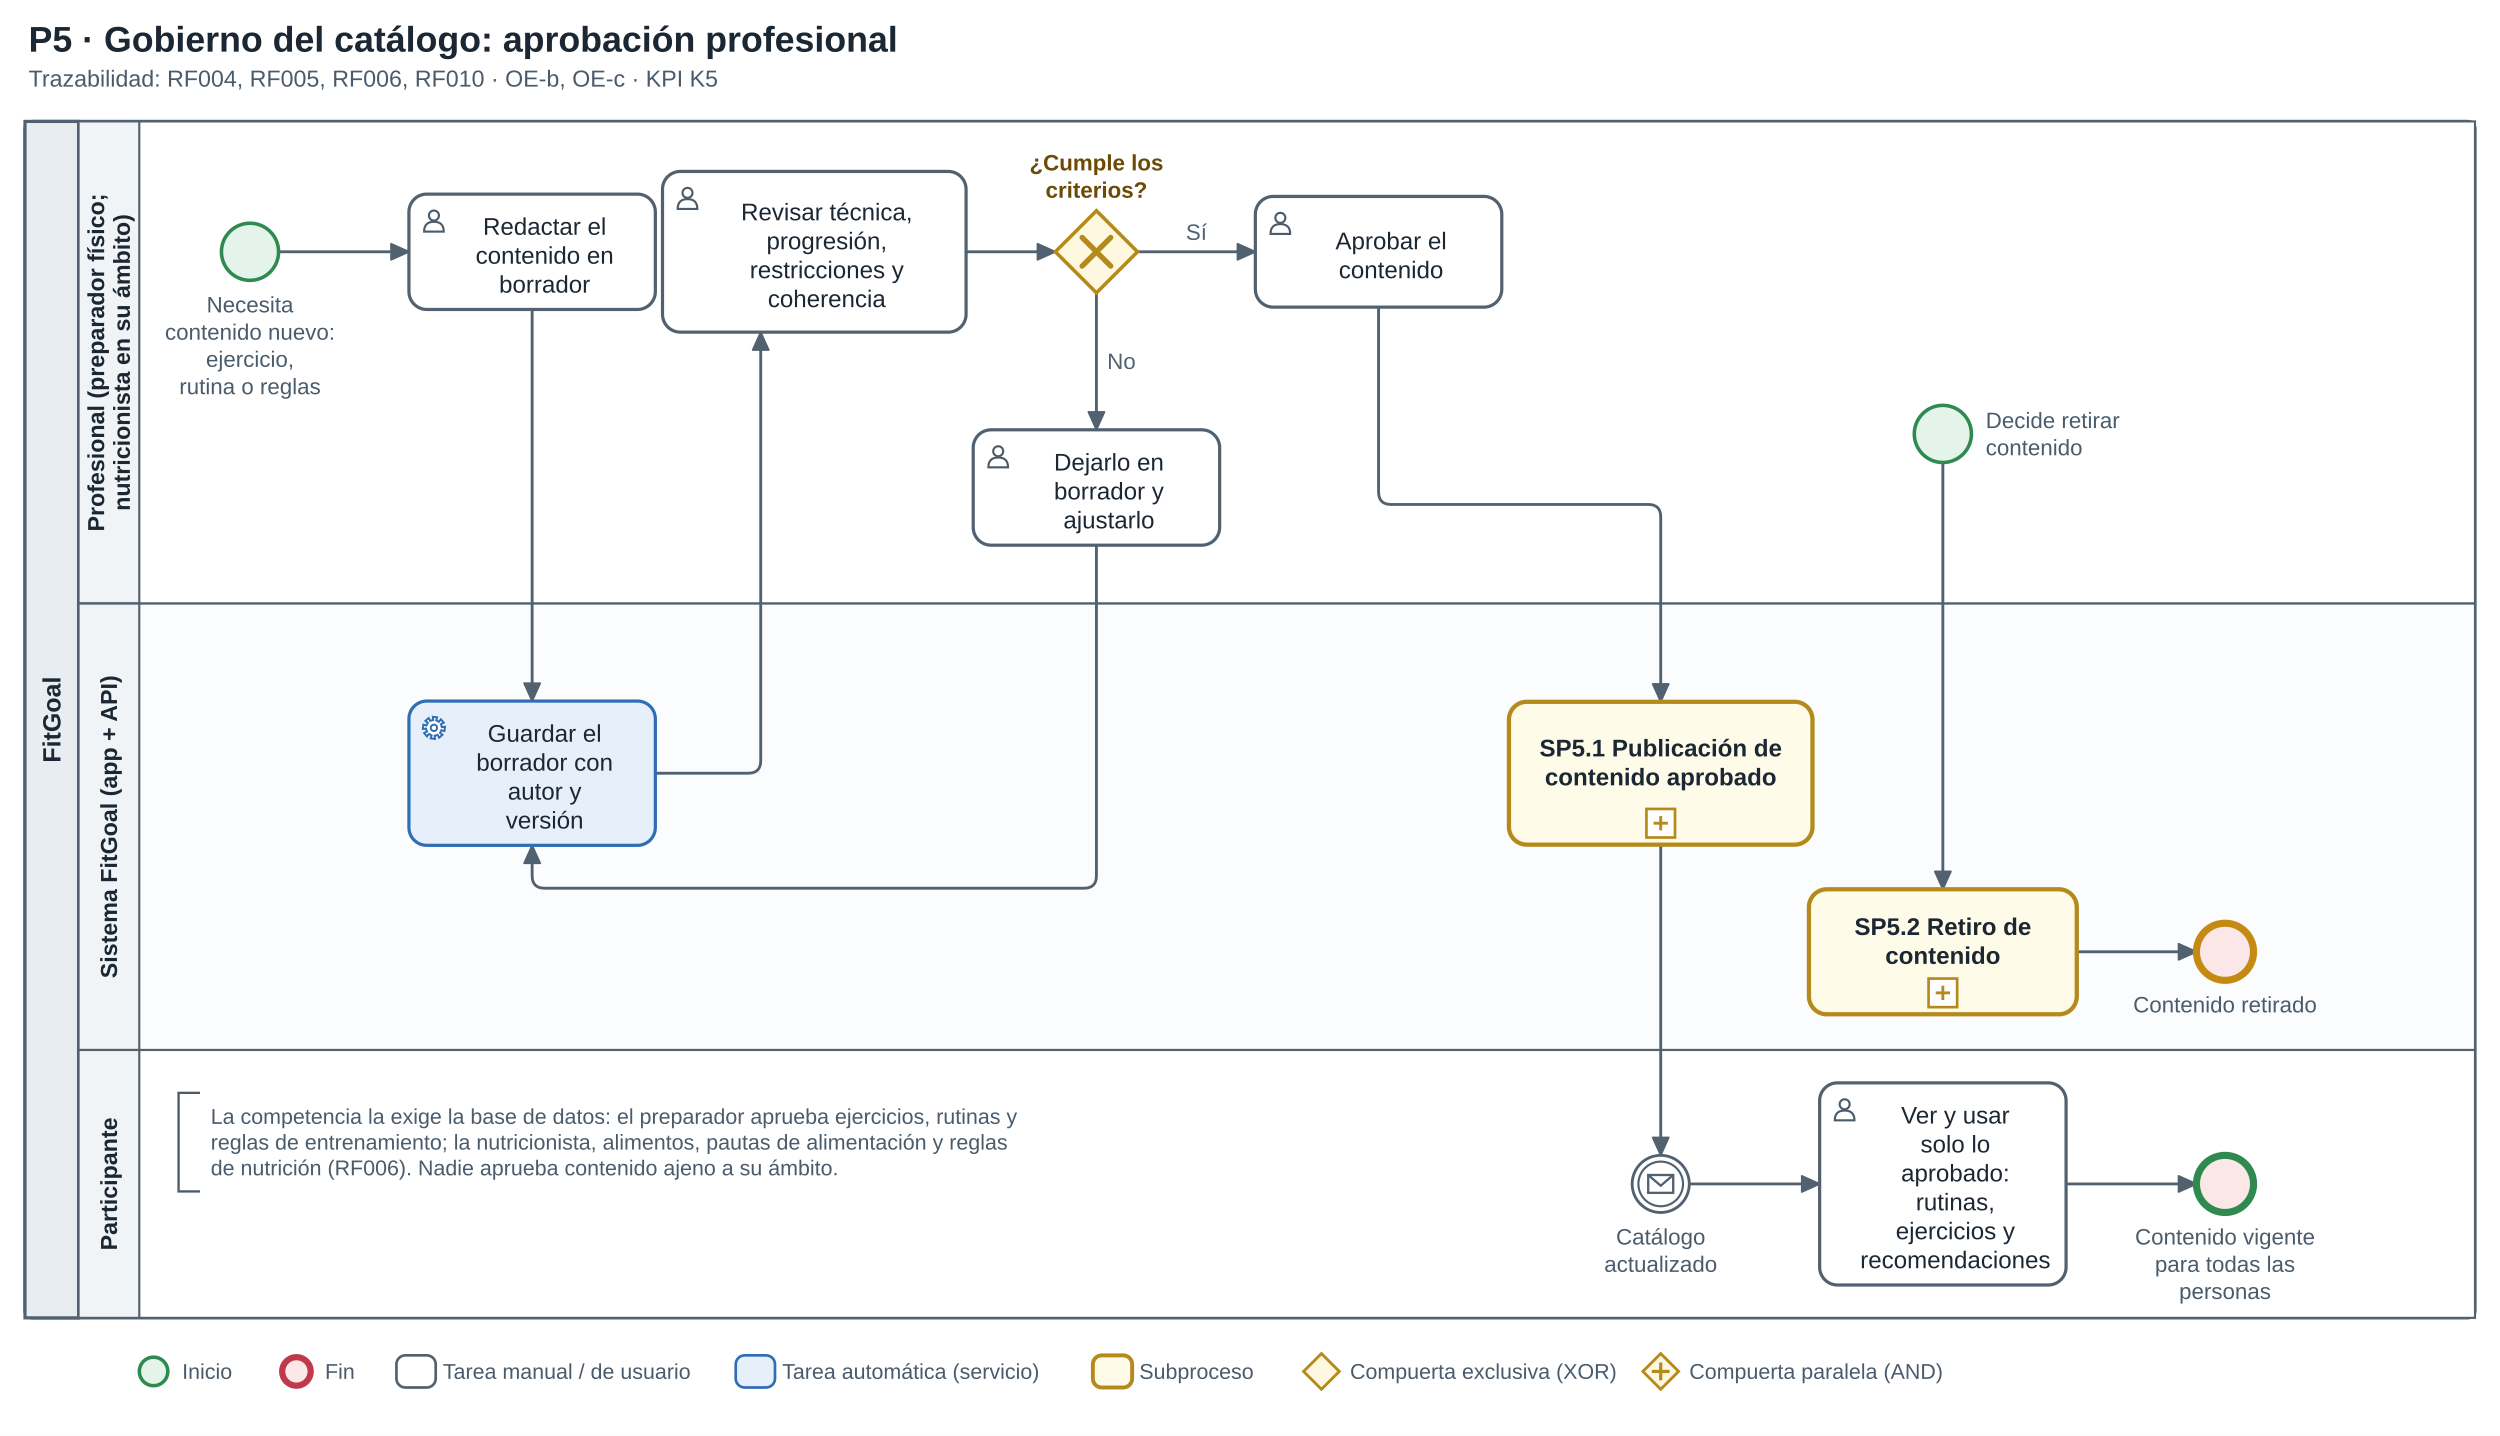
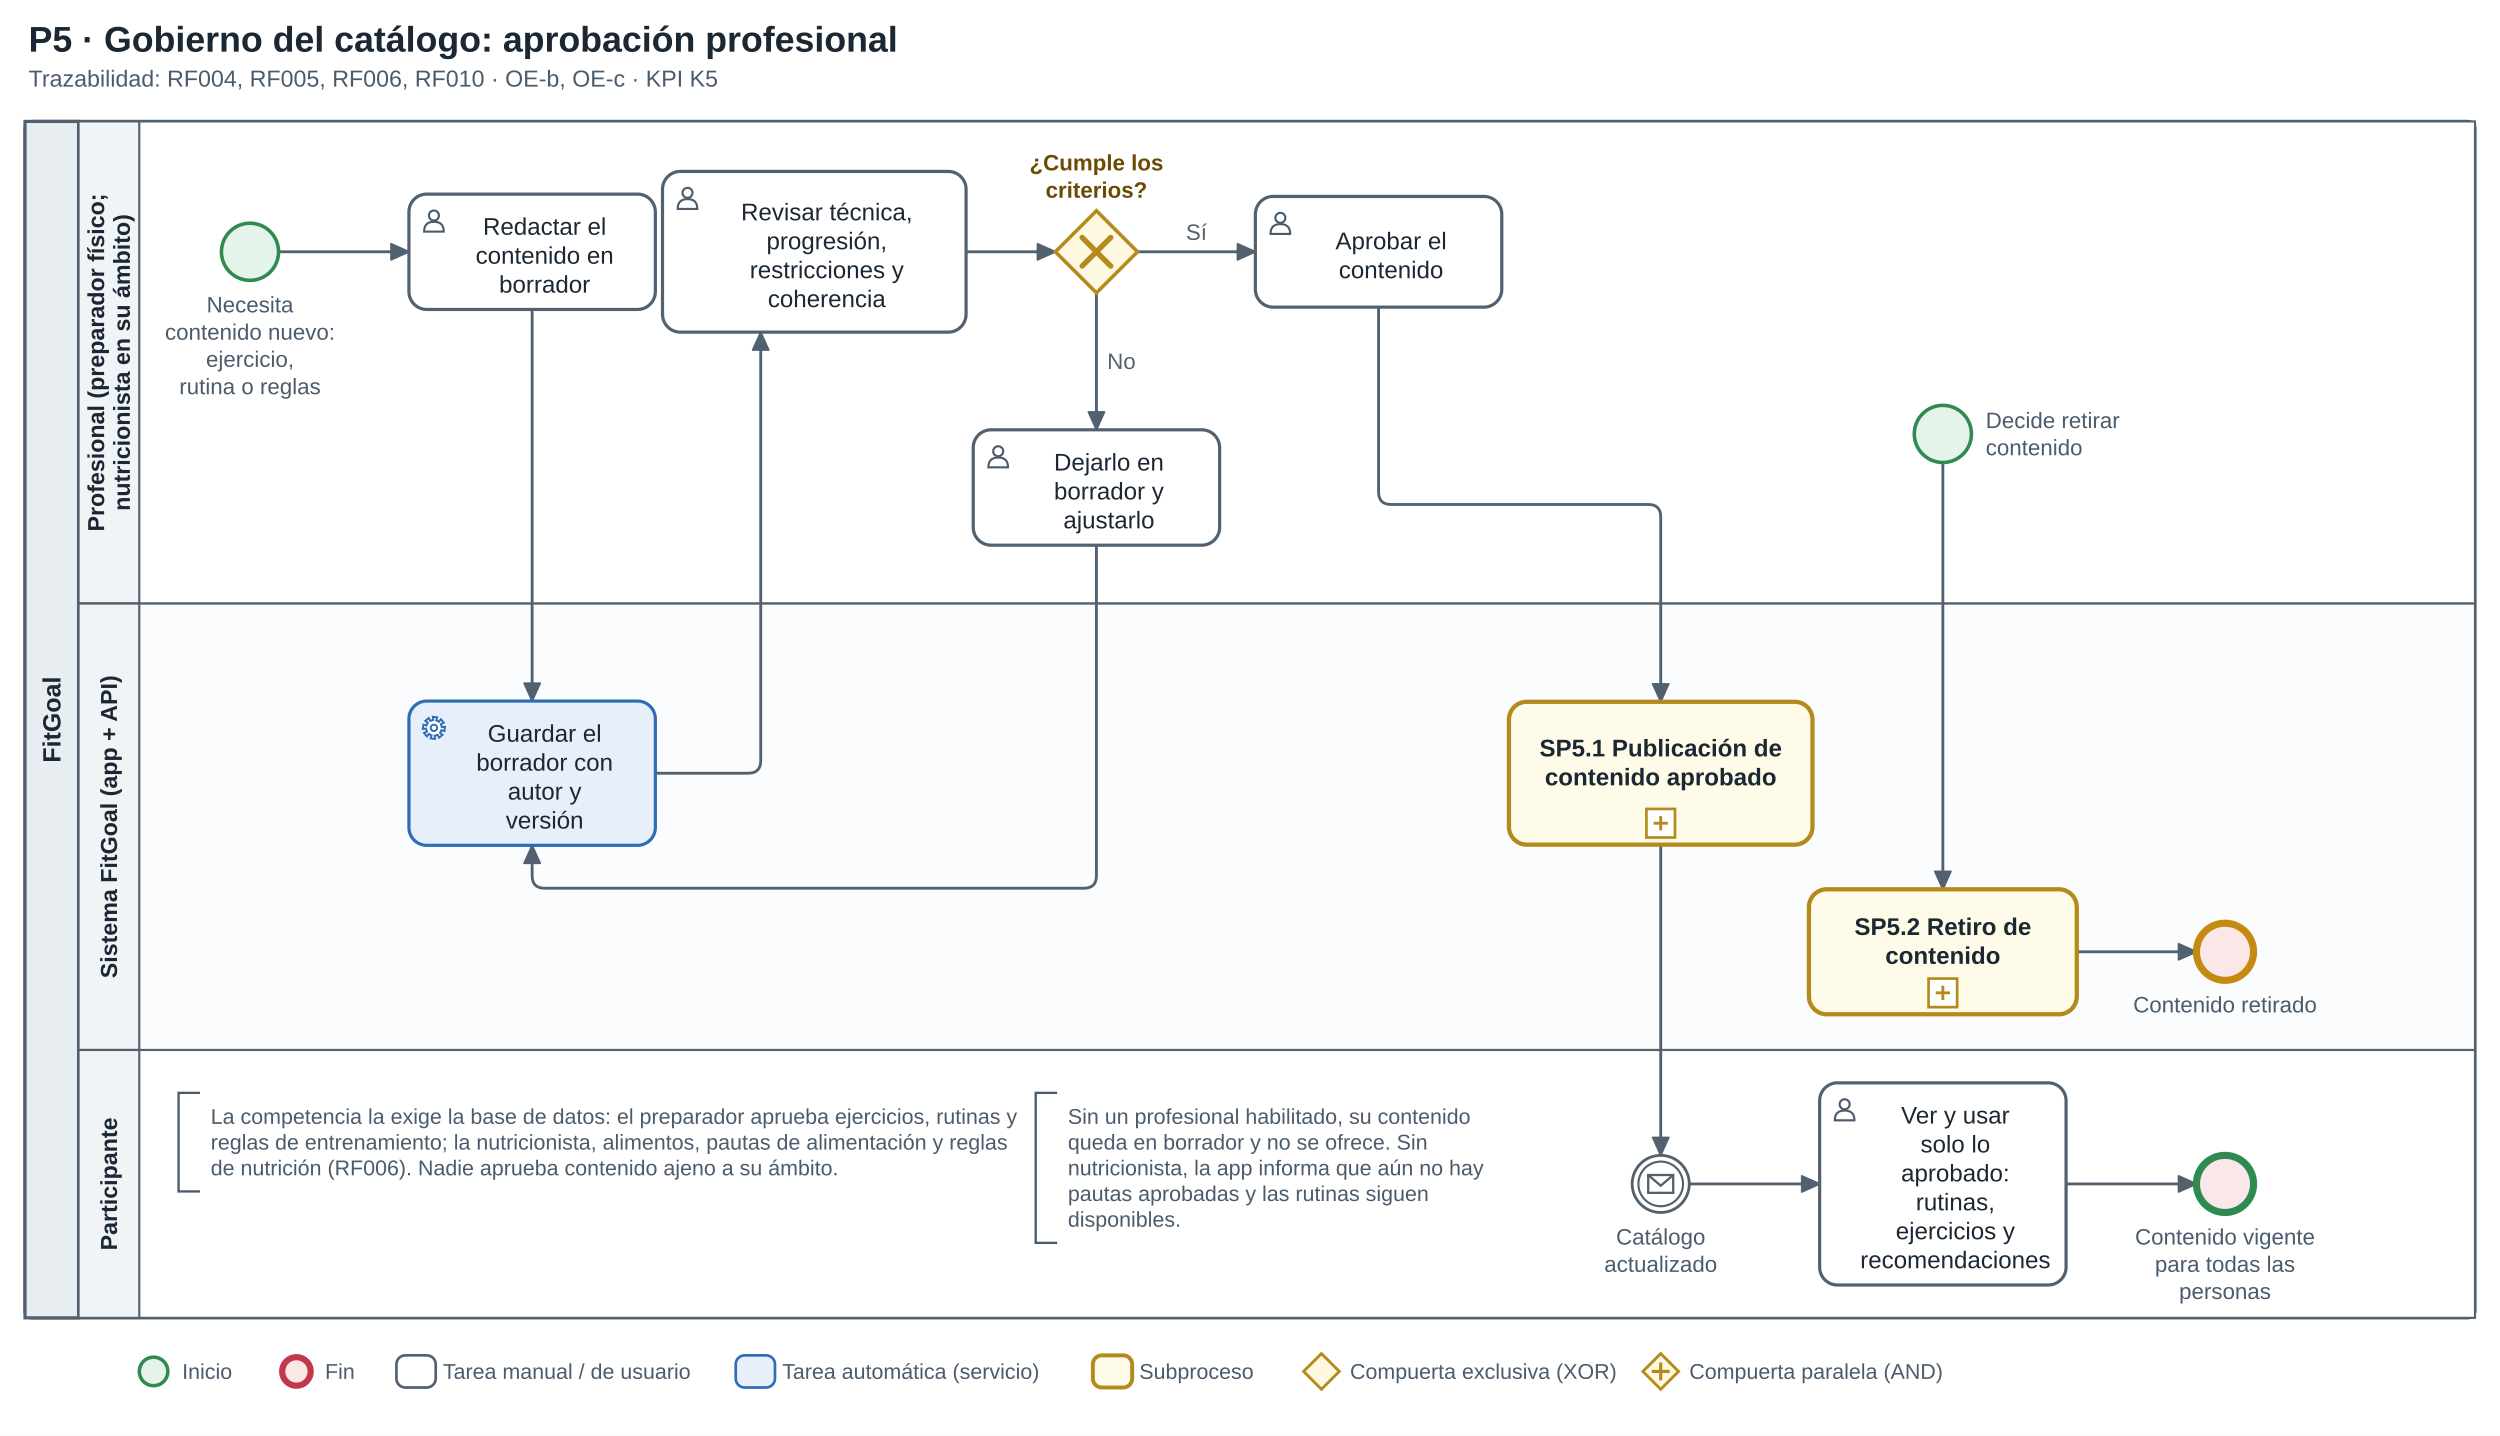
<svg xmlns="http://www.w3.org/2000/svg" width="1400" height="804" viewBox="0 0 1400 804" font-family="'Segoe UI', Arial, Helvetica, sans-serif" role="img">
  <defs>
    <marker id="m-fill-52616f" viewBox="0 0 12 12" refX="11" refY="6" markerWidth="12" markerHeight="12" markerUnits="userSpaceOnUse" orient="auto">
      <path d="M1,1.5 L11,6 L1,10.5 Z" fill="#52616f" stroke="#52616f" stroke-linejoin="round" />
    </marker>
  </defs>
  <rect width="1400" height="804" fill="#ffffff" />
  <rect x="14" y="68" width="1372" height="670" rx="4" ry="4" fill="#fff" stroke="#52616f" stroke-width="1.8" />
  <rect x="14" y="68" width="30" height="670" rx="0" ry="0" fill="#e8edf2" stroke="#52616f" stroke-width="1.8" />
  <g transform="translate(29,403) rotate(-90)">
    <text x="0" y="0.0" text-anchor="middle" dominant-baseline="central" font-size="14" font-weight="700" fill="#1b2733">FitGoal</text>
  </g>
  <rect x="44" y="68" width="1342" height="270" rx="0" ry="0" fill="#ffffff" stroke="#52616f" stroke-width="1.2" />
  <rect x="44" y="68" width="34" height="270" rx="0" ry="0" fill="#f1f4f7" stroke="#52616f" stroke-width="1.2" />
  <g transform="translate(61,203) rotate(-90)">
    <text x="0" y="-7.2" text-anchor="middle" dominant-baseline="central" font-size="13" font-weight="700" fill="#1b2733">Profesional (preparador físico;</text>
    <text x="0" y="7.2" text-anchor="middle" dominant-baseline="central" font-size="13" font-weight="700" fill="#1b2733">nutricionista en su ámbito)</text>
  </g>
  <rect x="44" y="338" width="1342" height="250" rx="0" ry="0" fill="#fbfcfd" stroke="#52616f" stroke-width="1.2" />
  <rect x="44" y="338" width="34" height="250" rx="0" ry="0" fill="#f1f4f7" stroke="#52616f" stroke-width="1.2" />
  <g transform="translate(61,463) rotate(-90)">
    <text x="0" y="0.0" text-anchor="middle" dominant-baseline="central" font-size="13" font-weight="700" fill="#1b2733">Sistema FitGoal (app + API)</text>
  </g>
  <rect x="44" y="588" width="1342" height="150" rx="0" ry="0" fill="#ffffff" stroke="#52616f" stroke-width="1.2" />
  <rect x="44" y="588" width="34" height="150" rx="0" ry="0" fill="#f1f4f7" stroke="#52616f" stroke-width="1.2" />
  <g transform="translate(61,663) rotate(-90)">
    <text x="0" y="0.0" text-anchor="middle" dominant-baseline="central" font-size="13" font-weight="700" fill="#1b2733">Participante</text>
  </g>
  <path d="M156,141 L229,141" fill="none" stroke="#52616f" stroke-width="1.6" stroke-linejoin="round" marker-end="url(#m-fill-52616f)" />
  <path d="M298,173.3 L298,392.6" fill="none" stroke="#52616f" stroke-width="1.6" stroke-linejoin="round" marker-end="url(#m-fill-52616f)" />
  <path d="M367,433 L419.0,433.0 Q426,433 426.0,426.0 L426,186" fill="none" stroke="#52616f" stroke-width="1.6" stroke-linejoin="round" marker-end="url(#m-fill-52616f)" />
  <path d="M541,141 L591,141" fill="none" stroke="#52616f" stroke-width="1.6" stroke-linejoin="round" marker-end="url(#m-fill-52616f)" />
  <path d="M637,141 L703,141" fill="none" stroke="#52616f" stroke-width="1.6" stroke-linejoin="round" marker-end="url(#m-fill-52616f)" />
  <path d="M614,164 L614,240.7" fill="none" stroke="#52616f" stroke-width="1.6" stroke-linejoin="round" marker-end="url(#m-fill-52616f)" />
  <path d="M614,305.3 L614.0,490.4 Q614,497.4 607.0,497.4 L305.0,497.4 Q298,497.4 298.0,490.4 L298,473.4" fill="none" stroke="#52616f" stroke-width="1.6" stroke-linejoin="round" marker-end="url(#m-fill-52616f)" />
  <path d="M772,172 L772.0,275.5 Q772,282.5 779.0,282.5 L923.0,282.5 Q930,282.5 930.0,289.5 L930,393" fill="none" stroke="#52616f" stroke-width="1.6" stroke-linejoin="round" marker-end="url(#m-fill-52616f)" />
  <path d="M930,473 L930,647" fill="none" stroke="#52616f" stroke-width="1.6" stroke-linejoin="round" marker-end="url(#m-fill-52616f)" />
  <path d="M946,663 L1019,663" fill="none" stroke="#52616f" stroke-width="1.6" stroke-linejoin="round" marker-end="url(#m-fill-52616f)" />
  <path d="M1157,663 L1230,663" fill="none" stroke="#52616f" stroke-width="1.6" stroke-linejoin="round" marker-end="url(#m-fill-52616f)" />
  <path d="M1088,259 L1088,498" fill="none" stroke="#52616f" stroke-width="1.6" stroke-linejoin="round" marker-end="url(#m-fill-52616f)" />
  <path d="M1163,533 L1230,533" fill="none" stroke="#52616f" stroke-width="1.6" stroke-linejoin="round" marker-end="url(#m-fill-52616f)" />
  <ellipse cx="140" cy="141" rx="16" ry="16" fill="#e5f4ea" stroke="#2f8a4f" stroke-width="2" />
  <text x="140" y="170.6" text-anchor="middle" dominant-baseline="central" font-size="12.5" font-weight="400" fill="#4a5b6c">Necesita</text>
  <text x="140" y="185.9" text-anchor="middle" dominant-baseline="central" font-size="12.5" font-weight="400" fill="#4a5b6c">contenido nuevo:</text>
  <text x="140" y="201.1" text-anchor="middle" dominant-baseline="central" font-size="12.5" font-weight="400" fill="#4a5b6c">ejercicio,</text>
  <text x="140" y="216.4" text-anchor="middle" dominant-baseline="central" font-size="12.5" font-weight="400" fill="#4a5b6c">rutina o reglas</text>
  <rect x="229" y="108.7" width="138" height="64.6" rx="10" ry="10" fill="#ffffff" stroke="#52616f" stroke-width="1.8" />
  <text x="305" y="126.8" text-anchor="middle" dominant-baseline="central" font-size="13.5" font-weight="400" fill="#1b2733">Redactar el</text>
  <text x="305" y="143.0" text-anchor="middle" dominant-baseline="central" font-size="13.5" font-weight="400" fill="#1b2733">contenido en</text>
  <text x="305" y="159.2" text-anchor="middle" dominant-baseline="central" font-size="13.5" font-weight="400" fill="#1b2733">borrador</text>
  <g fill="none" stroke="#4a5b6c" stroke-width="1.2">
    <circle cx="243" cy="120.7" r="2.8" />
    <path d="M237.5,129.7 Q237.5,124.2 243,124.2 Q248.5,124.2 248.5,129.7 Z" />
  </g>
  <rect x="229" y="392.6" width="138" height="80.8" rx="10" ry="10" fill="#e6effa" stroke="#2f6db5" stroke-width="1.8" />
  <text x="305" y="410.7" text-anchor="middle" dominant-baseline="central" font-size="13.5" font-weight="400" fill="#1b2733">Guardar el</text>
  <text x="305" y="426.9" text-anchor="middle" dominant-baseline="central" font-size="13.5" font-weight="400" fill="#1b2733">borrador con</text>
  <text x="305" y="443.1" text-anchor="middle" dominant-baseline="central" font-size="13.5" font-weight="400" fill="#1b2733">autor y</text>
  <text x="305" y="459.3" text-anchor="middle" dominant-baseline="central" font-size="13.5" font-weight="400" fill="#1b2733">versión</text>
  <path d="M249.2,407.0 L248.9,409.4 L247.2,408.9 L246.4,410.4 L247.8,411.5 L245.9,413.1 L245.1,411.5 L243.4,412.0 L243.6,413.8 L241.2,413.5 L241.7,411.8 L240.2,411.0 L239.1,412.4 L237.5,410.5 L239.1,409.7 L238.6,408.0 L236.8,408.2 L237.1,405.8 L238.8,406.3 L239.6,404.8 L238.2,403.7 L240.1,402.1 L240.9,403.7 L242.6,403.2 L242.4,401.4 L244.8,401.7 L244.3,403.4 L245.8,404.2 L246.9,402.8 L248.5,404.7 L246.9,405.5 L247.4,407.2 Z" fill="#fff" stroke="#2f6db5" stroke-width="1.1" />
  <circle cx="243" cy="407.6" r="1.8" fill="none" stroke="#2f6db5" stroke-width="1.1" />
  <rect x="371" y="96" width="170" height="90" rx="10" ry="10" fill="#ffffff" stroke="#52616f" stroke-width="1.8" />
  <text x="463" y="118.7" text-anchor="middle" dominant-baseline="central" font-size="13.5" font-weight="400" fill="#1b2733">Revisar técnica,</text>
  <text x="463" y="134.9" text-anchor="middle" dominant-baseline="central" font-size="13.5" font-weight="400" fill="#1b2733">progresión,</text>
  <text x="463" y="151.1" text-anchor="middle" dominant-baseline="central" font-size="13.5" font-weight="400" fill="#1b2733">restricciones y</text>
  <text x="463" y="167.3" text-anchor="middle" dominant-baseline="central" font-size="13.5" font-weight="400" fill="#1b2733">coherencia</text>
  <g fill="none" stroke="#4a5b6c" stroke-width="1.2">
    <circle cx="385" cy="108" r="2.8" />
    <path d="M379.5,117 Q379.5,111.5 385,111.5 Q390.5,111.5 390.5,117 Z" />
  </g>
  <path d="M614,118 L637,141 L614,164 L591,141 Z" fill="#fff8e1" stroke="#b58a1c" stroke-width="2" />
  <path d="M606,133 L622,149 M622,133 L606,149" stroke="#b58a1c" stroke-width="3" stroke-linecap="round" />
  <text x="614" y="91.1" text-anchor="middle" dominant-baseline="central" font-size="12.5" font-weight="600" fill="#6b4a05">¿Cumple los</text>
  <text x="614" y="106.4" text-anchor="middle" dominant-baseline="central" font-size="12.5" font-weight="600" fill="#6b4a05">criterios?</text>
  <rect x="545" y="240.7" width="138" height="64.6" rx="10" ry="10" fill="#ffffff" stroke="#52616f" stroke-width="1.8" />
  <text x="621" y="258.8" text-anchor="middle" dominant-baseline="central" font-size="13.5" font-weight="400" fill="#1b2733">Dejarlo en</text>
  <text x="621" y="275.0" text-anchor="middle" dominant-baseline="central" font-size="13.5" font-weight="400" fill="#1b2733">borrador y</text>
  <text x="621" y="291.2" text-anchor="middle" dominant-baseline="central" font-size="13.5" font-weight="400" fill="#1b2733">ajustarlo</text>
  <g fill="none" stroke="#4a5b6c" stroke-width="1.2">
    <circle cx="559" cy="252.7" r="2.8" />
    <path d="M553.5,261.7 Q553.5,256.2 559,256.2 Q564.5,256.2 564.5,261.7 Z" />
  </g>
  <rect x="703" y="110" width="138" height="62" rx="10" ry="10" fill="#ffffff" stroke="#52616f" stroke-width="1.8" />
  <text x="779" y="134.9" text-anchor="middle" dominant-baseline="central" font-size="13.5" font-weight="400" fill="#1b2733">Aprobar el</text>
  <text x="779" y="151.1" text-anchor="middle" dominant-baseline="central" font-size="13.5" font-weight="400" fill="#1b2733">contenido</text>
  <g fill="none" stroke="#4a5b6c" stroke-width="1.2">
    <circle cx="717" cy="122" r="2.8" />
    <path d="M711.5,131 Q711.5,125.5 717,125.5 Q722.5,125.5 722.5,131 Z" />
  </g>
  <rect x="845" y="393" width="170" height="80" rx="10" ry="10" fill="#fffbe9" stroke="#b58a1c" stroke-width="2.4" />
  <text x="930" y="418.9" text-anchor="middle" dominant-baseline="central" font-size="13.5" font-weight="600" fill="#1b2733">SP5.1 Publicación de</text>
  <text x="930" y="435.1" text-anchor="middle" dominant-baseline="central" font-size="13.5" font-weight="600" fill="#1b2733">contenido aprobado</text>
  <rect x="922" y="453" width="16" height="16" fill="#fff" stroke="#b58a1c" stroke-width="1.5" />
  <path d="M926,461 h8 M930,457 v8" stroke="#b58a1c" stroke-width="1.6" />
  <ellipse cx="930" cy="663" rx="16" ry="16" fill="#fff" stroke="#52616f" stroke-width="1.6" />
  <ellipse cx="930" cy="663" rx="12.5" ry="12.5" fill="none" stroke="#52616f" stroke-width="1.2" />
  <rect x="923" y="658" width="14" height="10" fill="none" stroke="#52616f" stroke-width="1.3" />
  <path d="M923,658 L930,664 L937,658" fill="none" stroke="#52616f" stroke-width="1.3" />
  <text x="930" y="692.6" text-anchor="middle" dominant-baseline="central" font-size="12.5" font-weight="400" fill="#4a5b6c">Catálogo</text>
  <text x="930" y="707.9" text-anchor="middle" dominant-baseline="central" font-size="12.5" font-weight="400" fill="#4a5b6c">actualizado</text>
  <rect x="1019" y="606.4" width="138" height="113.2" rx="10" ry="10" fill="#ffffff" stroke="#52616f" stroke-width="1.8" />
  <text x="1095" y="624.5" text-anchor="middle" dominant-baseline="central" font-size="13.5" font-weight="400" fill="#1b2733">Ver y usar</text>
  <text x="1095" y="640.7" text-anchor="middle" dominant-baseline="central" font-size="13.5" font-weight="400" fill="#1b2733">solo lo</text>
  <text x="1095" y="656.9" text-anchor="middle" dominant-baseline="central" font-size="13.5" font-weight="400" fill="#1b2733">aprobado:</text>
  <text x="1095" y="673.1" text-anchor="middle" dominant-baseline="central" font-size="13.5" font-weight="400" fill="#1b2733">rutinas,</text>
  <text x="1095" y="689.3" text-anchor="middle" dominant-baseline="central" font-size="13.5" font-weight="400" fill="#1b2733">ejercicios y</text>
  <text x="1095" y="705.5" text-anchor="middle" dominant-baseline="central" font-size="13.5" font-weight="400" fill="#1b2733">recomendaciones</text>
  <g fill="none" stroke="#4a5b6c" stroke-width="1.2">
    <circle cx="1033" cy="618.4" r="2.8" />
    <path d="M1027.5,627.4 Q1027.5,621.9 1033,621.9 Q1038.5,621.9 1038.5,627.4 Z" />
  </g>
  <ellipse cx="1246" cy="663" rx="16" ry="16" fill="#fbe6e8" stroke="#2f8a4f" stroke-width="4" />
  <text x="1246" y="692.6" text-anchor="middle" dominant-baseline="central" font-size="12.5" font-weight="400" fill="#4a5b6c">Contenido vigente</text>
  <text x="1246" y="707.9" text-anchor="middle" dominant-baseline="central" font-size="12.5" font-weight="400" fill="#4a5b6c">para todas las</text>
  <text x="1246" y="723.1" text-anchor="middle" dominant-baseline="central" font-size="12.5" font-weight="400" fill="#4a5b6c">personas</text>
  <ellipse cx="1088" cy="243" rx="16" ry="16" fill="#e5f4ea" stroke="#2f8a4f" stroke-width="2" />
  <text x="1112" y="235.4" text-anchor="start" dominant-baseline="central" font-size="12.5" font-weight="400" fill="#4a5b6c">Decide retirar</text>
  <text x="1112" y="250.6" text-anchor="start" dominant-baseline="central" font-size="12.5" font-weight="400" fill="#4a5b6c">contenido</text>
  <rect x="1013" y="498" width="150" height="70" rx="10" ry="10" fill="#fffbe9" stroke="#b58a1c" stroke-width="2.4" />
  <text x="1088" y="518.9" text-anchor="middle" dominant-baseline="central" font-size="13.5" font-weight="600" fill="#1b2733">SP5.2 Retiro de</text>
  <text x="1088" y="535.1" text-anchor="middle" dominant-baseline="central" font-size="13.5" font-weight="600" fill="#1b2733">contenido</text>
  <rect x="1080" y="548" width="16" height="16" fill="#fff" stroke="#b58a1c" stroke-width="1.5" />
  <path d="M1084,556 h8 M1088,552 v8" stroke="#b58a1c" stroke-width="1.6" />
  <ellipse cx="1246" cy="533" rx="16" ry="16" fill="#fbe6e8" stroke="#c58a12" stroke-width="4" />
  <text x="1246" y="562.6" text-anchor="middle" dominant-baseline="central" font-size="12.5" font-weight="400" fill="#4a5b6c">Contenido retirado</text>
  <path d="M112,612 H100 V667.2 H112" fill="none" stroke="#4a5b6c" stroke-width="1.3" />
  <text x="118" y="625.2" text-anchor="start" dominant-baseline="central" font-size="12" font-weight="400" fill="#4a5b6c">La competencia la exige la base de datos: el preparador aprueba ejercicios, rutinas y</text>
  <text x="118" y="639.6" text-anchor="start" dominant-baseline="central" font-size="12" font-weight="400" fill="#4a5b6c">reglas de entrenamiento; la nutricionista, alimentos, pautas de alimentación y reglas</text>
  <text x="118" y="654.0" text-anchor="start" dominant-baseline="central" font-size="12" font-weight="400" fill="#4a5b6c">de nutrición (RF006). Nadie aprueba contenido ajeno a su ámbito.</text>
+   <path d="M592,612 H580 V696 H592" fill="none" stroke="#4a5b6c" stroke-width="1.3" />
+   <text x="598" y="625.2" text-anchor="start" dominant-baseline="central" font-size="12" font-weight="400" fill="#4a5b6c">Sin un profesional habilitado, su contenido</text>
+   <text x="598" y="639.6" text-anchor="start" dominant-baseline="central" font-size="12" font-weight="400" fill="#4a5b6c">queda en borrador y no se ofrece. Sin</text>
+   <text x="598" y="654.0" text-anchor="start" dominant-baseline="central" font-size="12" font-weight="400" fill="#4a5b6c">nutricionista, la app informa que aún no hay</text>
+   <text x="598" y="668.4" text-anchor="start" dominant-baseline="central" font-size="12" font-weight="400" fill="#4a5b6c">pautas aprobadas y las rutinas siguen</text>
+   <text x="598" y="682.8" text-anchor="start" dominant-baseline="central" font-size="12" font-weight="400" fill="#4a5b6c">disponibles.</text>
  <ellipse cx="86" cy="768" rx="8" ry="8" fill="#e5f4ea" stroke="#2f8a4f" stroke-width="2" />
  <text x="102" y="768.0" text-anchor="start" dominant-baseline="central" font-size="12" font-weight="400" fill="#4a5b6c">Inicio</text>
  <ellipse cx="166" cy="768" rx="8" ry="8" fill="#fbe6e8" stroke="#c0394b" stroke-width="3.5" />
  <text x="182" y="768.0" text-anchor="start" dominant-baseline="central" font-size="12" font-weight="400" fill="#4a5b6c">Fin</text>
  <rect x="222" y="759" width="22" height="18" rx="5" ry="5" fill="#fff" stroke="#52616f" stroke-width="1.5" />
  <text x="248" y="768.0" text-anchor="start" dominant-baseline="central" font-size="12" font-weight="400" fill="#4a5b6c">Tarea manual / de usuario</text>
  <rect x="412" y="759" width="22" height="18" rx="5" ry="5" fill="#e6effa" stroke="#2f6db5" stroke-width="1.5" />
  <text x="438" y="768.0" text-anchor="start" dominant-baseline="central" font-size="12" font-weight="400" fill="#4a5b6c">Tarea automática (servicio)</text>
  <rect x="612" y="759" width="22" height="18" rx="5" ry="5" fill="#fffbe9" stroke="#b58a1c" stroke-width="2.2" />
  <text x="638" y="768.0" text-anchor="start" dominant-baseline="central" font-size="12" font-weight="400" fill="#4a5b6c">Subproceso</text>
  <path d="M740,758 L750,768 L740,778 L730,768 Z" fill="#fff8e1" stroke="#b58a1c" stroke-width="1.6" />
  <text x="756" y="768.0" text-anchor="start" dominant-baseline="central" font-size="12" font-weight="400" fill="#4a5b6c">Compuerta exclusiva (XOR)</text>
  <path d="M930,758 L940,768 L930,778 L920,768 Z" fill="#fff8e1" stroke="#b58a1c" stroke-width="1.6" />
  <path d="M925,768 h10 M930,763 v10" stroke="#b58a1c" stroke-width="1.8" />
  <text x="946" y="768.0" text-anchor="start" dominant-baseline="central" font-size="12" font-weight="400" fill="#4a5b6c">Compuerta paralela (AND)</text>
  <text x="16" y="22.0" text-anchor="start" dominant-baseline="central" font-size="20" font-weight="700" fill="#1b2733">P5 · Gobierno del catálogo: aprobación profesional</text>
  <text x="16" y="44.0" text-anchor="start" dominant-baseline="central" font-size="13" font-weight="400" fill="#4a5b6c">Trazabilidad: RF004, RF005, RF006, RF010 · OE-b, OE-c · KPI K5</text>
  <text x="670" y="130.0" text-anchor="middle" dominant-baseline="central" font-size="12.5" font-weight="400" fill="#52616f" style="paint-order:stroke;stroke:#fff;stroke-width:5px;stroke-linejoin:round">Sí</text>
  <text x="628" y="202.3" text-anchor="middle" dominant-baseline="central" font-size="12.5" font-weight="400" fill="#52616f" style="paint-order:stroke;stroke:#fff;stroke-width:5px;stroke-linejoin:round">No</text>
</svg>
